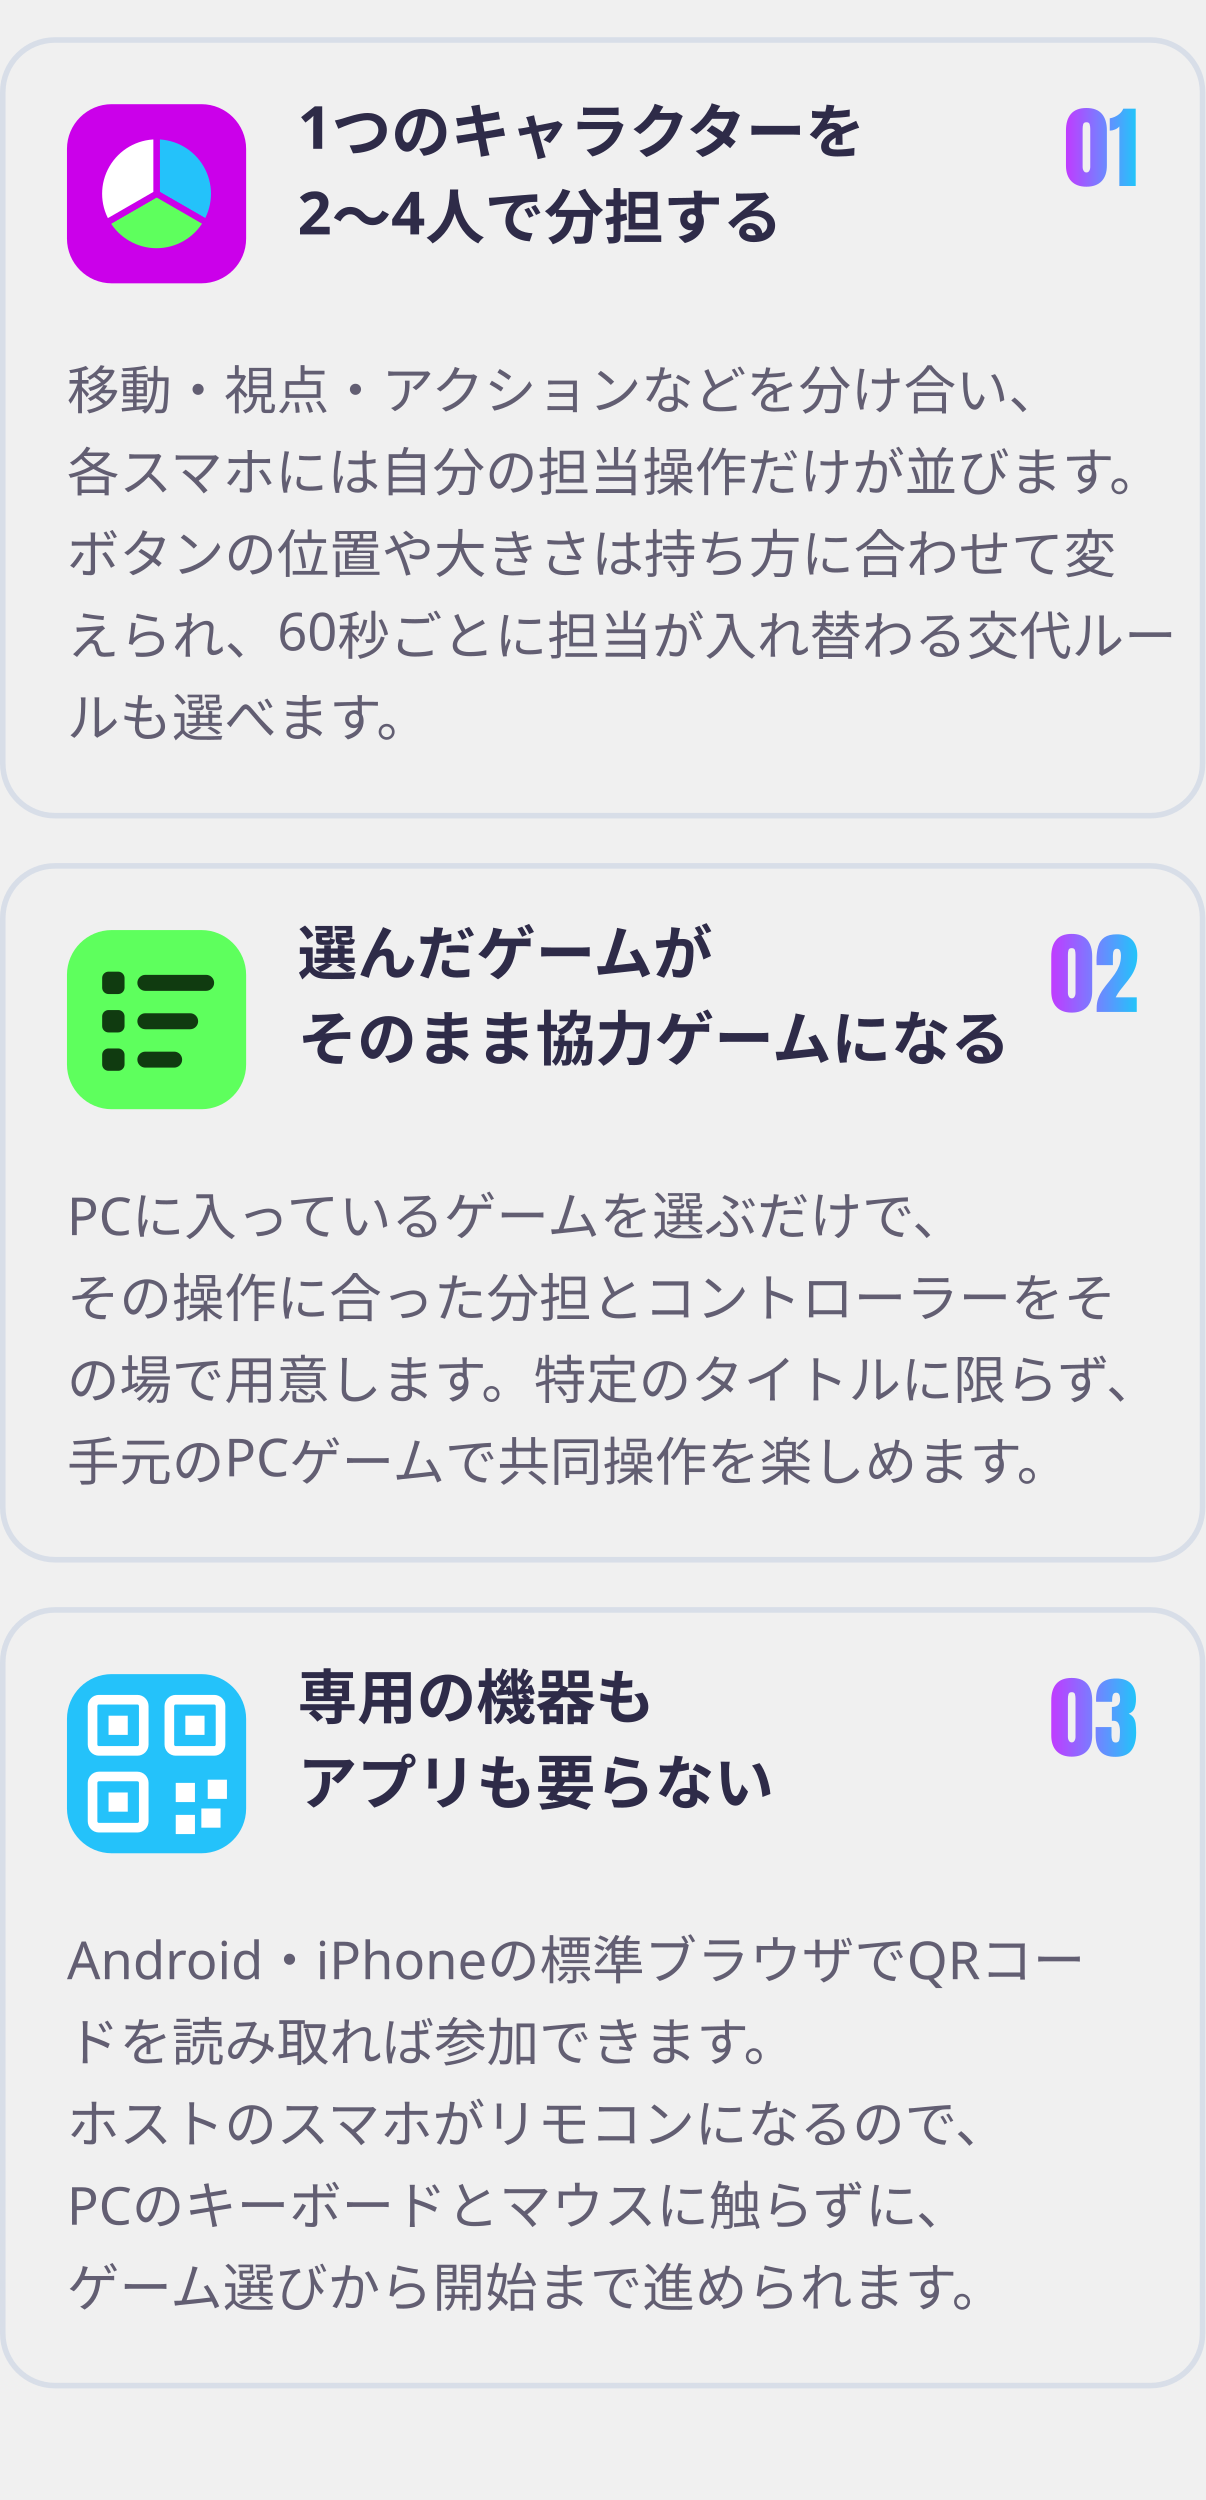
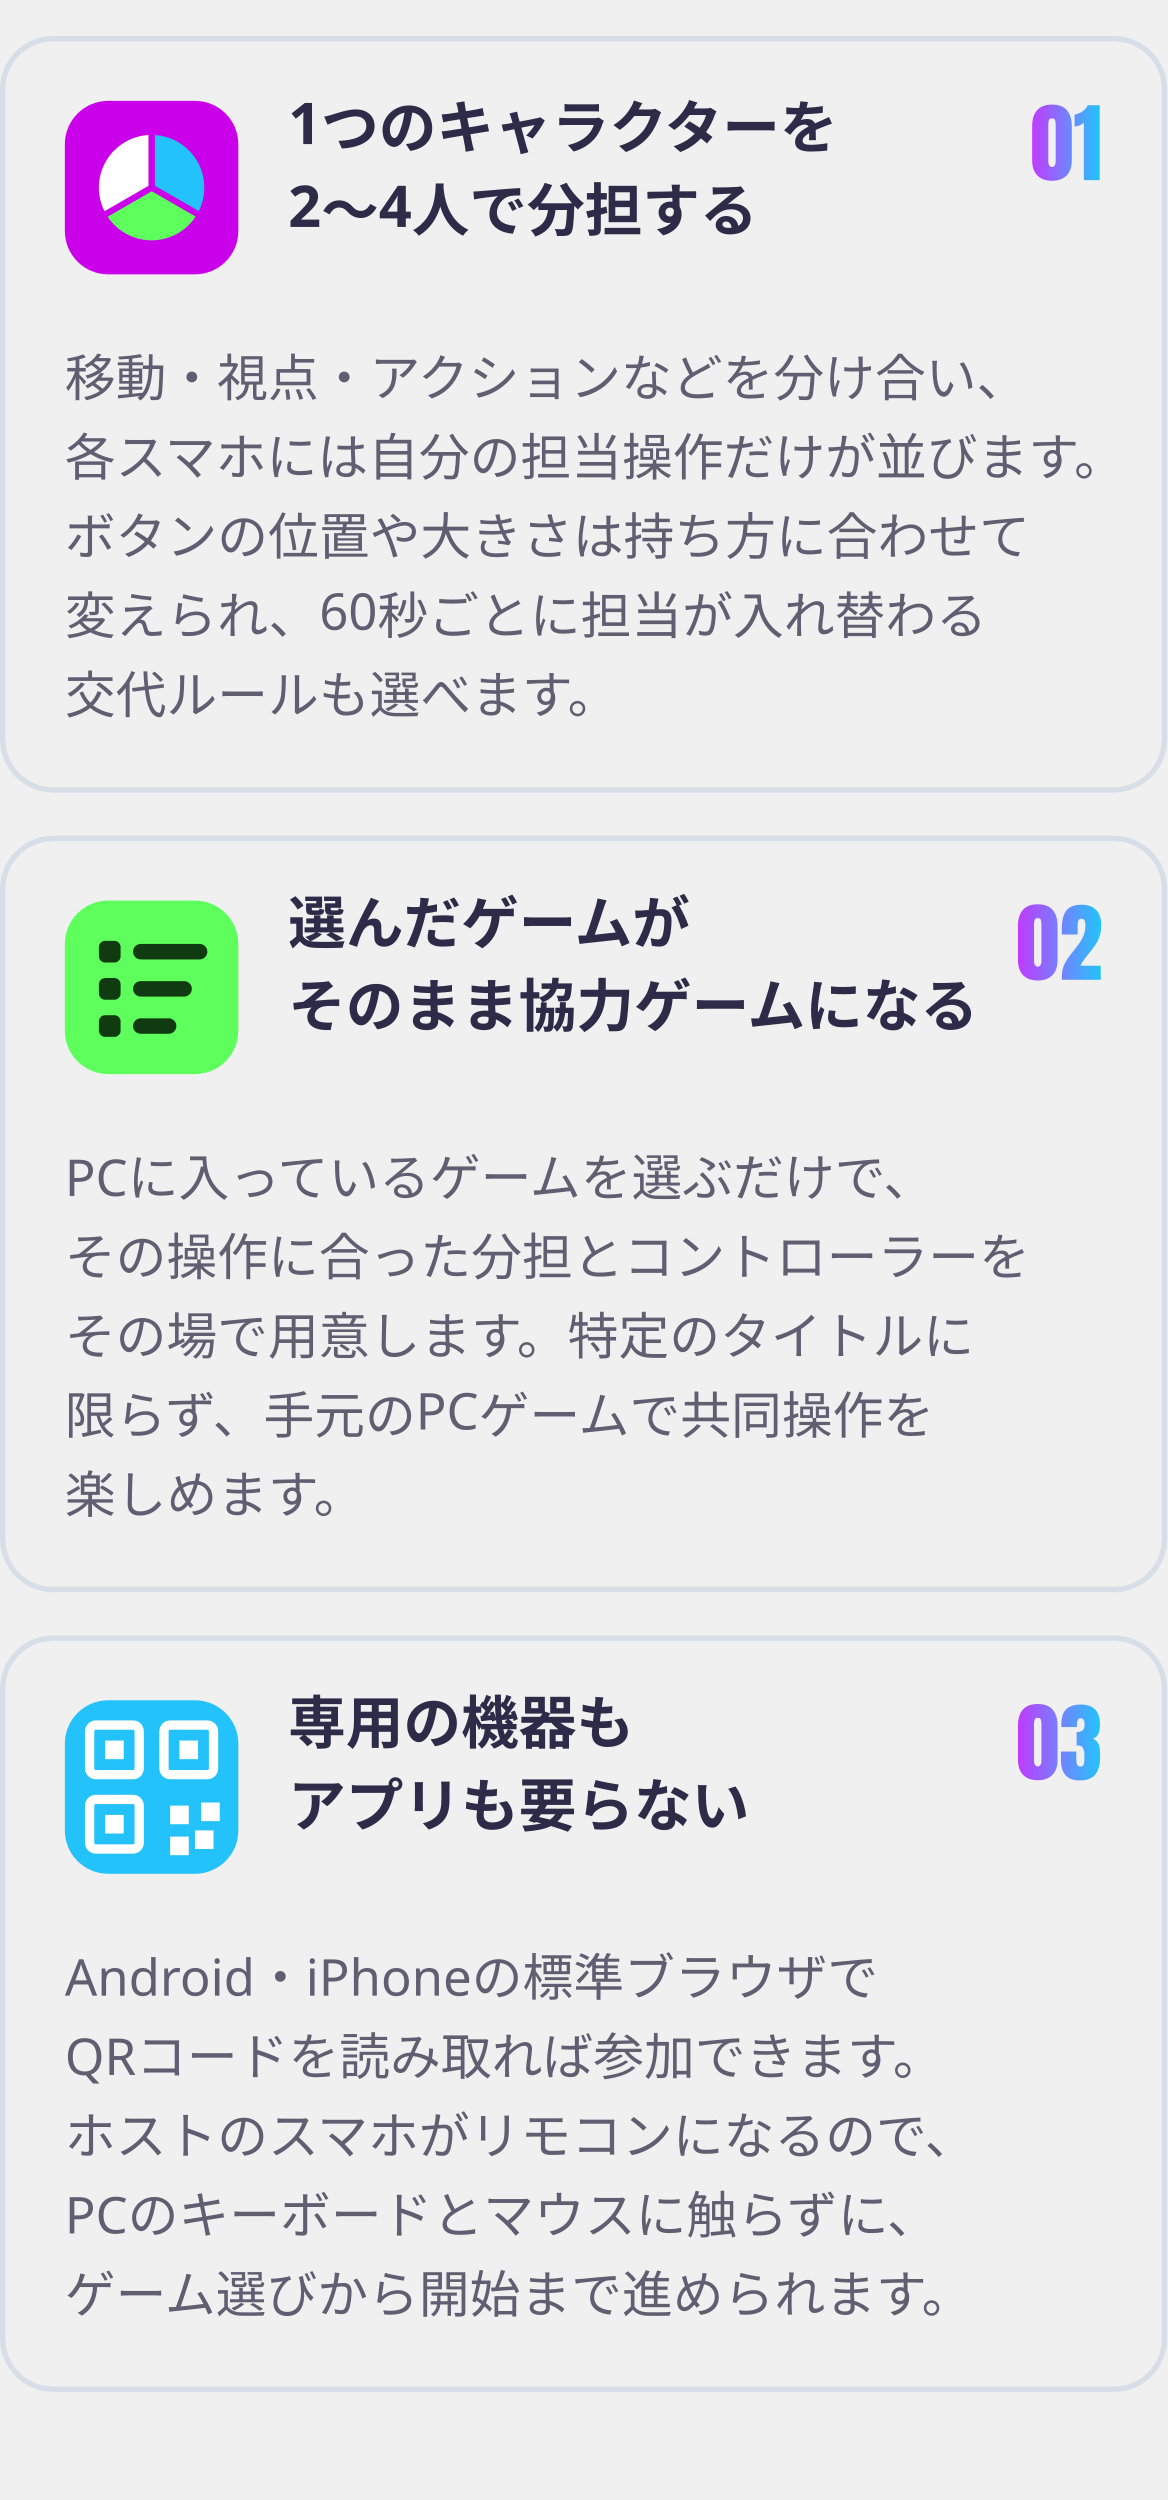
- <svg xmlns="http://www.w3.org/2000/svg" viewBox="0 0 324 672" width="324" height="672" role="img">
+ <svg xmlns="http://www.w3.org/2000/svg" viewBox="0 0 324 694" width="324" height="694" role="img">
  <defs>
    <filter id="glow" x="-30%" y="-30%" width="160%" height="160%">
      <feGaussianBlur stdDeviation="1.6" />
    </filter>
    <linearGradient id="brand" x1="0" y1="0" x2="1" y2="0">
      <stop offset="0" stop-color="#C03BFF" />
      <stop offset=".55" stop-color="#6F86FF" />
      <stop offset="1" stop-color="#22C4FA" />
    </linearGradient>
    <linearGradient id="bg" x1="0" y1="0" x2="1" y2="1">
      <stop offset="0" stop-color="#E8FAFF" />
      <stop offset="1" stop-color="#FFF5DC" />
    </linearGradient>
    <style>
.jp{font-family:'Hiragino Sans','Hiragino Kaku Gothic ProN','Yu Gothic UI','Yu Gothic','Meiryo','Noto Sans JP','Noto Sans CJK JP',sans-serif}
.disp{font-family:Impact,Haettenschweiler,'Anton','Arial Narrow Bold','Arial Black',sans-serif}
.gh{font-family:-apple-system,BlinkMacSystemFont,'Segoe UI','Noto Sans',Helvetica,Arial,sans-serif}
.rnd{font-family:RcRounded,'Hiragino Maru Gothic ProN','Yu Gothic UI','Noto Sans JP',sans-serif}
.hand{font-family:RcHand,'Hiragino Maru Gothic ProN','Yu Gothic UI','Noto Sans JP',sans-serif}
.mono{font-family:ui-monospace,SFMono-Regular,'Cascadia Mono',Consolas,'Liberation Mono',monospace}

@keyframes bob{0%,100%{transform:translateY(0)}50%{transform:translateY(-5px)}}
@keyframes blink{0%,90%,100%{transform:scaleY(1)}94%{transform:scaleY(.12)}}
@keyframes flow{to{stroke-dashoffset:-28}}
@keyframes pulse{0%,100%{opacity:.55}50%{opacity:1}}
.bob{animation:bob 2.6s ease-in-out infinite}
.eyes{transform-box:fill-box;transform-origin:center;animation:blink 4.8s infinite}
.flow{stroke-dasharray:6 8;animation:flow 1.1s linear infinite}
.pulse{animation:pulse 2.4s ease-in-out infinite}
@media (prefers-reduced-motion:reduce){.bob,.eyes,.flow,.pulse{animation:none}}
</style>
  </defs>
  <g transform="translate(0 10)">
    <rect x="0.75" y="0.75" width="322.5" height="208.5" rx="14" fill="none" stroke="#D8DEE8" stroke-width="1.5" />
    <g transform="translate(0 0)">
      <g transform="translate(18 18) scale(.86)">
        <rect x="0" y="0" width="56" height="56" rx="14" fill="#CB00EA" />
        <path d="M28 28L28.0 10.0A18 18 0 0 1 43.6 37.0Z" fill="#24C2FA" stroke="#CB00EA" stroke-width="2" />
        <path d="M28 28L43.6 37.0A18 18 0 0 1 12.4 37.0Z" fill="#5EFF5D" stroke="#CB00EA" stroke-width="2" />
        <path d="M28 28L12.4 37.0A18 18 0 0 1 28.0 10.0Z" fill="#FFFFFF" stroke="#CB00EA" stroke-width="2" />
      </g>
      <path d="M292.03 40.19Q289.4 40.19 287.97 38.71Q286.53 37.24 286.53 34.46V25.09Q286.53 22.16 287.89 20.6Q289.26 19.03 292.03 19.03Q294.82 19.03 296.18 20.6Q297.53 22.16 297.53 25.09V34.46Q297.53 37.24 296.11 38.71Q294.68 40.19 292.03 40.19ZM292.03 36.36Q292.52 36.36 292.79 35.93Q293.06 35.49 293.06 34.95V24.69Q293.06 23.95 292.9 23.41Q292.74 22.86 292.03 22.86Q291.32 22.86 291.16 23.41Q291.01 23.95 291.01 24.69V34.95Q291.01 35.49 291.28 35.93Q291.56 36.36 292.03 36.36ZM300.88 40V23.99Q300.45 24.5 299.71 24.81Q298.96 25.12 298.3 25.12V21.81Q298.93 21.71 299.65 21.4Q300.37 21.09 300.99 20.54Q301.61 19.99 301.94 19.21H305.28V40Z" fill="url(#brand)" />
      <text x="80" y="30" class="gh" font-size="16" font-weight="700" fill="#2E2B48" text-anchor="start">1つのキャラクターを</text>
      <text x="80" y="53" class="gh" font-size="16" font-weight="700" fill="#2E2B48" text-anchor="start">2〜4人で分担する</text>
      <text x="18" y="100" class="gh" font-size="14.1" font-weight="400" fill="#625E72" text-anchor="start">移動・視点・アクションなどを分け合い、</text>
      <text x="18" y="122" class="gh" font-size="14.1" font-weight="400" fill="#625E72" text-anchor="start">各スマホには自分の担当操作だけが並びます。</text>
-       <text x="18" y="144" class="gh" font-size="14.1" font-weight="400" fill="#625E72" text-anchor="start">ボタンの位置や大きさは持ち方に合わせて変</text>
-       <text x="18" y="166" class="gh" font-size="14.1" font-weight="400" fill="#625E72" text-anchor="start">えられ、60秒ごとに担当が入れ替わる交代ルー</text>
-       <text x="18" y="188" class="gh" font-size="14.1" font-weight="400" fill="#625E72" text-anchor="start">ルも選べます。</text>
+       <text x="18" y="144" class="gh" font-size="14.1" font-weight="400" fill="#625E72" text-anchor="start">ボタンの位置や大きさは持ち方に合わせて</text>
+       <text x="18" y="166" class="gh" font-size="14.1" font-weight="400" fill="#625E72" text-anchor="start">変えられ、60秒ごとに担当が入れ替わる</text>
+       <text x="18" y="188" class="gh" font-size="14.1" font-weight="400" fill="#625E72" text-anchor="start">交代ルールも選べます。</text>
    </g>
-     <rect x="0.75" y="222.75" width="322.5" height="186.5" rx="14" fill="none" stroke="#D8DEE8" stroke-width="1.5" />
+     <rect x="0.75" y="222.75" width="322.5" height="208.5" rx="14" fill="none" stroke="#D8DEE8" stroke-width="1.5" />
    <g transform="translate(0 222)">
      <g transform="translate(18 18) scale(.86)">
        <rect x="0" y="0" width="56" height="56" rx="14" fill="#5EFF5D" />
        <rect x="11" y="13" width="7" height="7" rx="2" fill="#103B10" />
        <rect x="22" y="14" width="24" height="5" rx="2.5" fill="#103B10" />
        <rect x="11" y="25" width="7" height="7" rx="2" fill="#103B10" />
        <rect x="22" y="26" width="19" height="5" rx="2.5" fill="#103B10" />
        <rect x="11" y="37" width="7" height="7" rx="2" fill="#103B10" />
        <rect x="22" y="38" width="14" height="5" rx="2.5" fill="#103B10" />
      </g>
      <path d="M288.08 40.19Q285.44 40.19 284.01 38.71Q282.58 37.24 282.58 34.46V25.09Q282.58 22.16 283.94 20.6Q285.3 19.03 288.08 19.03Q290.86 19.03 292.22 20.6Q293.58 22.16 293.58 25.09V34.46Q293.58 37.24 292.15 38.71Q290.72 40.19 288.08 40.19ZM288.08 36.36Q288.56 36.36 288.83 35.93Q289.1 35.49 289.1 34.95V24.69Q289.1 23.95 288.95 23.41Q288.79 22.86 288.08 22.86Q287.37 22.86 287.21 23.41Q287.05 23.95 287.05 24.69V34.95Q287.05 35.49 287.33 35.93Q287.61 36.36 288.08 36.36ZM294.78 40V39.01Q294.78 37.46 295.26 36.23Q295.74 34.99 296.5 33.94Q297.25 32.88 298.09 31.87Q298.9 30.87 299.64 29.83Q300.38 28.78 300.85 27.56Q301.31 26.34 301.31 24.82Q301.31 24.08 301.09 23.56Q300.88 23.03 300.19 23.03Q299.15 23.03 299.15 24.89V27.43H294.78Q294.77 27.15 294.75 26.81Q294.74 26.47 294.74 26.15Q294.74 23.91 295.21 22.34Q295.68 20.78 296.88 19.96Q298.08 19.14 300.25 19.14Q302.84 19.14 304.27 20.59Q305.7 22.04 305.7 24.73Q305.7 26.56 305.23 27.94Q304.76 29.31 303.98 30.44Q303.2 31.57 302.27 32.69Q301.61 33.48 300.99 34.31Q300.37 35.14 299.9 36.08H305.56V40Z" fill="url(#brand)" />
      <text x="80" y="30" class="gh" font-size="16" font-weight="700" fill="#2E2B48" text-anchor="start">選んだゲームが</text>
      <text x="80" y="53" class="gh" font-size="16" font-weight="700" fill="#2E2B48" text-anchor="start">そのまま協力ゲームになる</text>
      <text x="18" y="100" class="gh" font-size="14.1" font-weight="400" fill="#625E72" text-anchor="start">PCに入っているゲームを選ぶだけで、</text>
-       <text x="18" y="122" class="gh" font-size="14.1" font-weight="400" fill="#625E72" text-anchor="start">その操作に合った分担とコントローラーをそ</text>
-       <text x="18" y="144" class="gh" font-size="14.1" font-weight="400" fill="#625E72" text-anchor="start">の場で用意します。特定のタイトルに限らず、</text>
-       <text x="18" y="166" class="gh" font-size="14.1" font-weight="400" fill="#625E72" text-anchor="start">手元のPCゲームで共同操作を楽しめます。</text>
+       <text x="18" y="122" class="gh" font-size="14.1" font-weight="400" fill="#625E72" text-anchor="start">その操作に合った分担とコントローラーを</text>
+       <text x="18" y="144" class="gh" font-size="14.1" font-weight="400" fill="#625E72" text-anchor="start">その場で用意します。特定のタイトルに</text>
+       <text x="18" y="166" class="gh" font-size="14.1" font-weight="400" fill="#625E72" text-anchor="start">限らず、手元のPCゲームで共同操作を</text>
+       <text x="18" y="188" class="gh" font-size="14.1" font-weight="400" fill="#625E72" text-anchor="start">楽しめます。</text>
    </g>
-     <rect x="0.75" y="422.75" width="322.5" height="208.5" rx="14" fill="none" stroke="#D8DEE8" stroke-width="1.5" />
-     <g transform="translate(0 422)">
+     <rect x="0.75" y="444.75" width="322.5" height="208.5" rx="14" fill="none" stroke="#D8DEE8" stroke-width="1.5" />
+     <g transform="translate(0 444)">
      <g transform="translate(18 18) scale(.86)">
        <rect x="0" y="0" width="56" height="56" rx="14" fill="#24C2FA" />
        <rect x="8" y="8" width="16" height="16" rx="2" fill="none" stroke="#FFFFFF" stroke-width="3" />
        <rect x="13" y="13" width="6" height="6" fill="#FFFFFF" />
        <rect x="32" y="8" width="16" height="16" rx="2" fill="none" stroke="#FFFFFF" stroke-width="3" />
        <rect x="37" y="13" width="6" height="6" fill="#FFFFFF" />
        <rect x="8" y="32" width="16" height="16" rx="2" fill="none" stroke="#FFFFFF" stroke-width="3" />
        <rect x="13" y="37" width="6" height="6" fill="#FFFFFF" />
        <rect x="34" y="34" width="6" height="6" fill="#FFFFFF" />
        <rect x="42" y="42" width="6" height="6" fill="#FFFFFF" />
        <rect x="34" y="44" width="6" height="6" fill="#FFFFFF" />
        <rect x="44" y="33" width="6" height="6" fill="#FFFFFF" />
      </g>
      <path d="M288.08 40.19Q285.44 40.19 284.01 38.71Q282.58 37.24 282.58 34.46V25.09Q282.58 22.16 283.94 20.6Q285.3 19.03 288.08 19.03Q290.86 19.03 292.22 20.6Q293.58 22.16 293.58 25.09V34.46Q293.58 37.24 292.15 38.71Q290.72 40.19 288.08 40.19ZM288.08 36.36Q288.56 36.36 288.83 35.93Q289.1 35.49 289.1 34.95V24.69Q289.1 23.95 288.95 23.41Q288.79 22.86 288.08 22.86Q287.37 22.86 287.21 23.41Q287.05 23.95 287.05 24.69V34.95Q287.05 35.49 287.33 35.93Q287.61 36.36 288.08 36.36ZM299.77 40.24Q297.02 40.24 295.76 38.78Q294.51 37.33 294.51 34.4V32.23H298.77V34.42Q298.77 35.24 298.98 35.81Q299.19 36.39 299.91 36.39Q300.64 36.39 300.84 35.77Q301.04 35.15 301.04 33.74V33.22Q301.04 32.15 300.68 31.35Q300.32 30.54 299.27 30.54Q299.14 30.54 299.04 30.55Q298.94 30.55 298.87 30.57V26.84Q299.94 26.84 300.51 26.36Q301.08 25.88 301.08 24.76Q301.08 23 300.06 23Q299.4 23 299.17 23.51Q298.94 24.03 298.94 24.82V25.44H294.64Q294.63 25.3 294.62 25.1Q294.62 24.9 294.62 24.71Q294.62 21.85 295.95 20.52Q297.29 19.18 300.04 19.18Q305.35 19.18 305.35 24.71Q305.35 26.25 304.94 27.24Q304.52 28.24 303.4 28.64Q304.29 29.07 304.71 29.73Q305.14 30.39 305.27 31.37Q305.4 32.35 305.4 33.74Q305.4 36.86 304.09 38.55Q302.79 40.24 299.77 40.24Z" fill="url(#brand)" />
      <text x="80" y="30" class="gh" font-size="16" font-weight="700" fill="#2E2B48" text-anchor="start">専用の機器も</text>
      <text x="80" y="53" class="gh" font-size="16" font-weight="700" fill="#2E2B48" text-anchor="start">アプリも要らない</text>
-       <text x="18" y="100" class="gh" font-size="14.1" font-weight="400" fill="#625E72" text-anchor="start">Android・iPhoneの標準ブラウザでQRコー</text>
-       <text x="18" y="122" class="gh" font-size="14.1" font-weight="400" fill="#625E72" text-anchor="start">ドを読み取れば参加できます。</text>
+       <text x="18" y="100" class="gh" font-size="14.1" font-weight="400" fill="#625E72" text-anchor="start">Android・iPhoneの標準ブラウザで</text>
+       <text x="18" y="122" class="gh" font-size="14.1" font-weight="400" fill="#625E72" text-anchor="start">QRコードを読み取れば参加できます。</text>
      <text x="18" y="144" class="gh" font-size="14.1" font-weight="400" fill="#625E72" text-anchor="start">ホストのスマホがリモコンになるので、</text>
      <text x="18" y="166" class="gh" font-size="14.1" font-weight="400" fill="#625E72" text-anchor="start">PCのキーボードとマウスに触らずに、</text>
      <text x="18" y="188" class="gh" font-size="14.1" font-weight="400" fill="#625E72" text-anchor="start">ゲーム選びから開始まで進められます。</text>
    </g>
  </g>
</svg>
